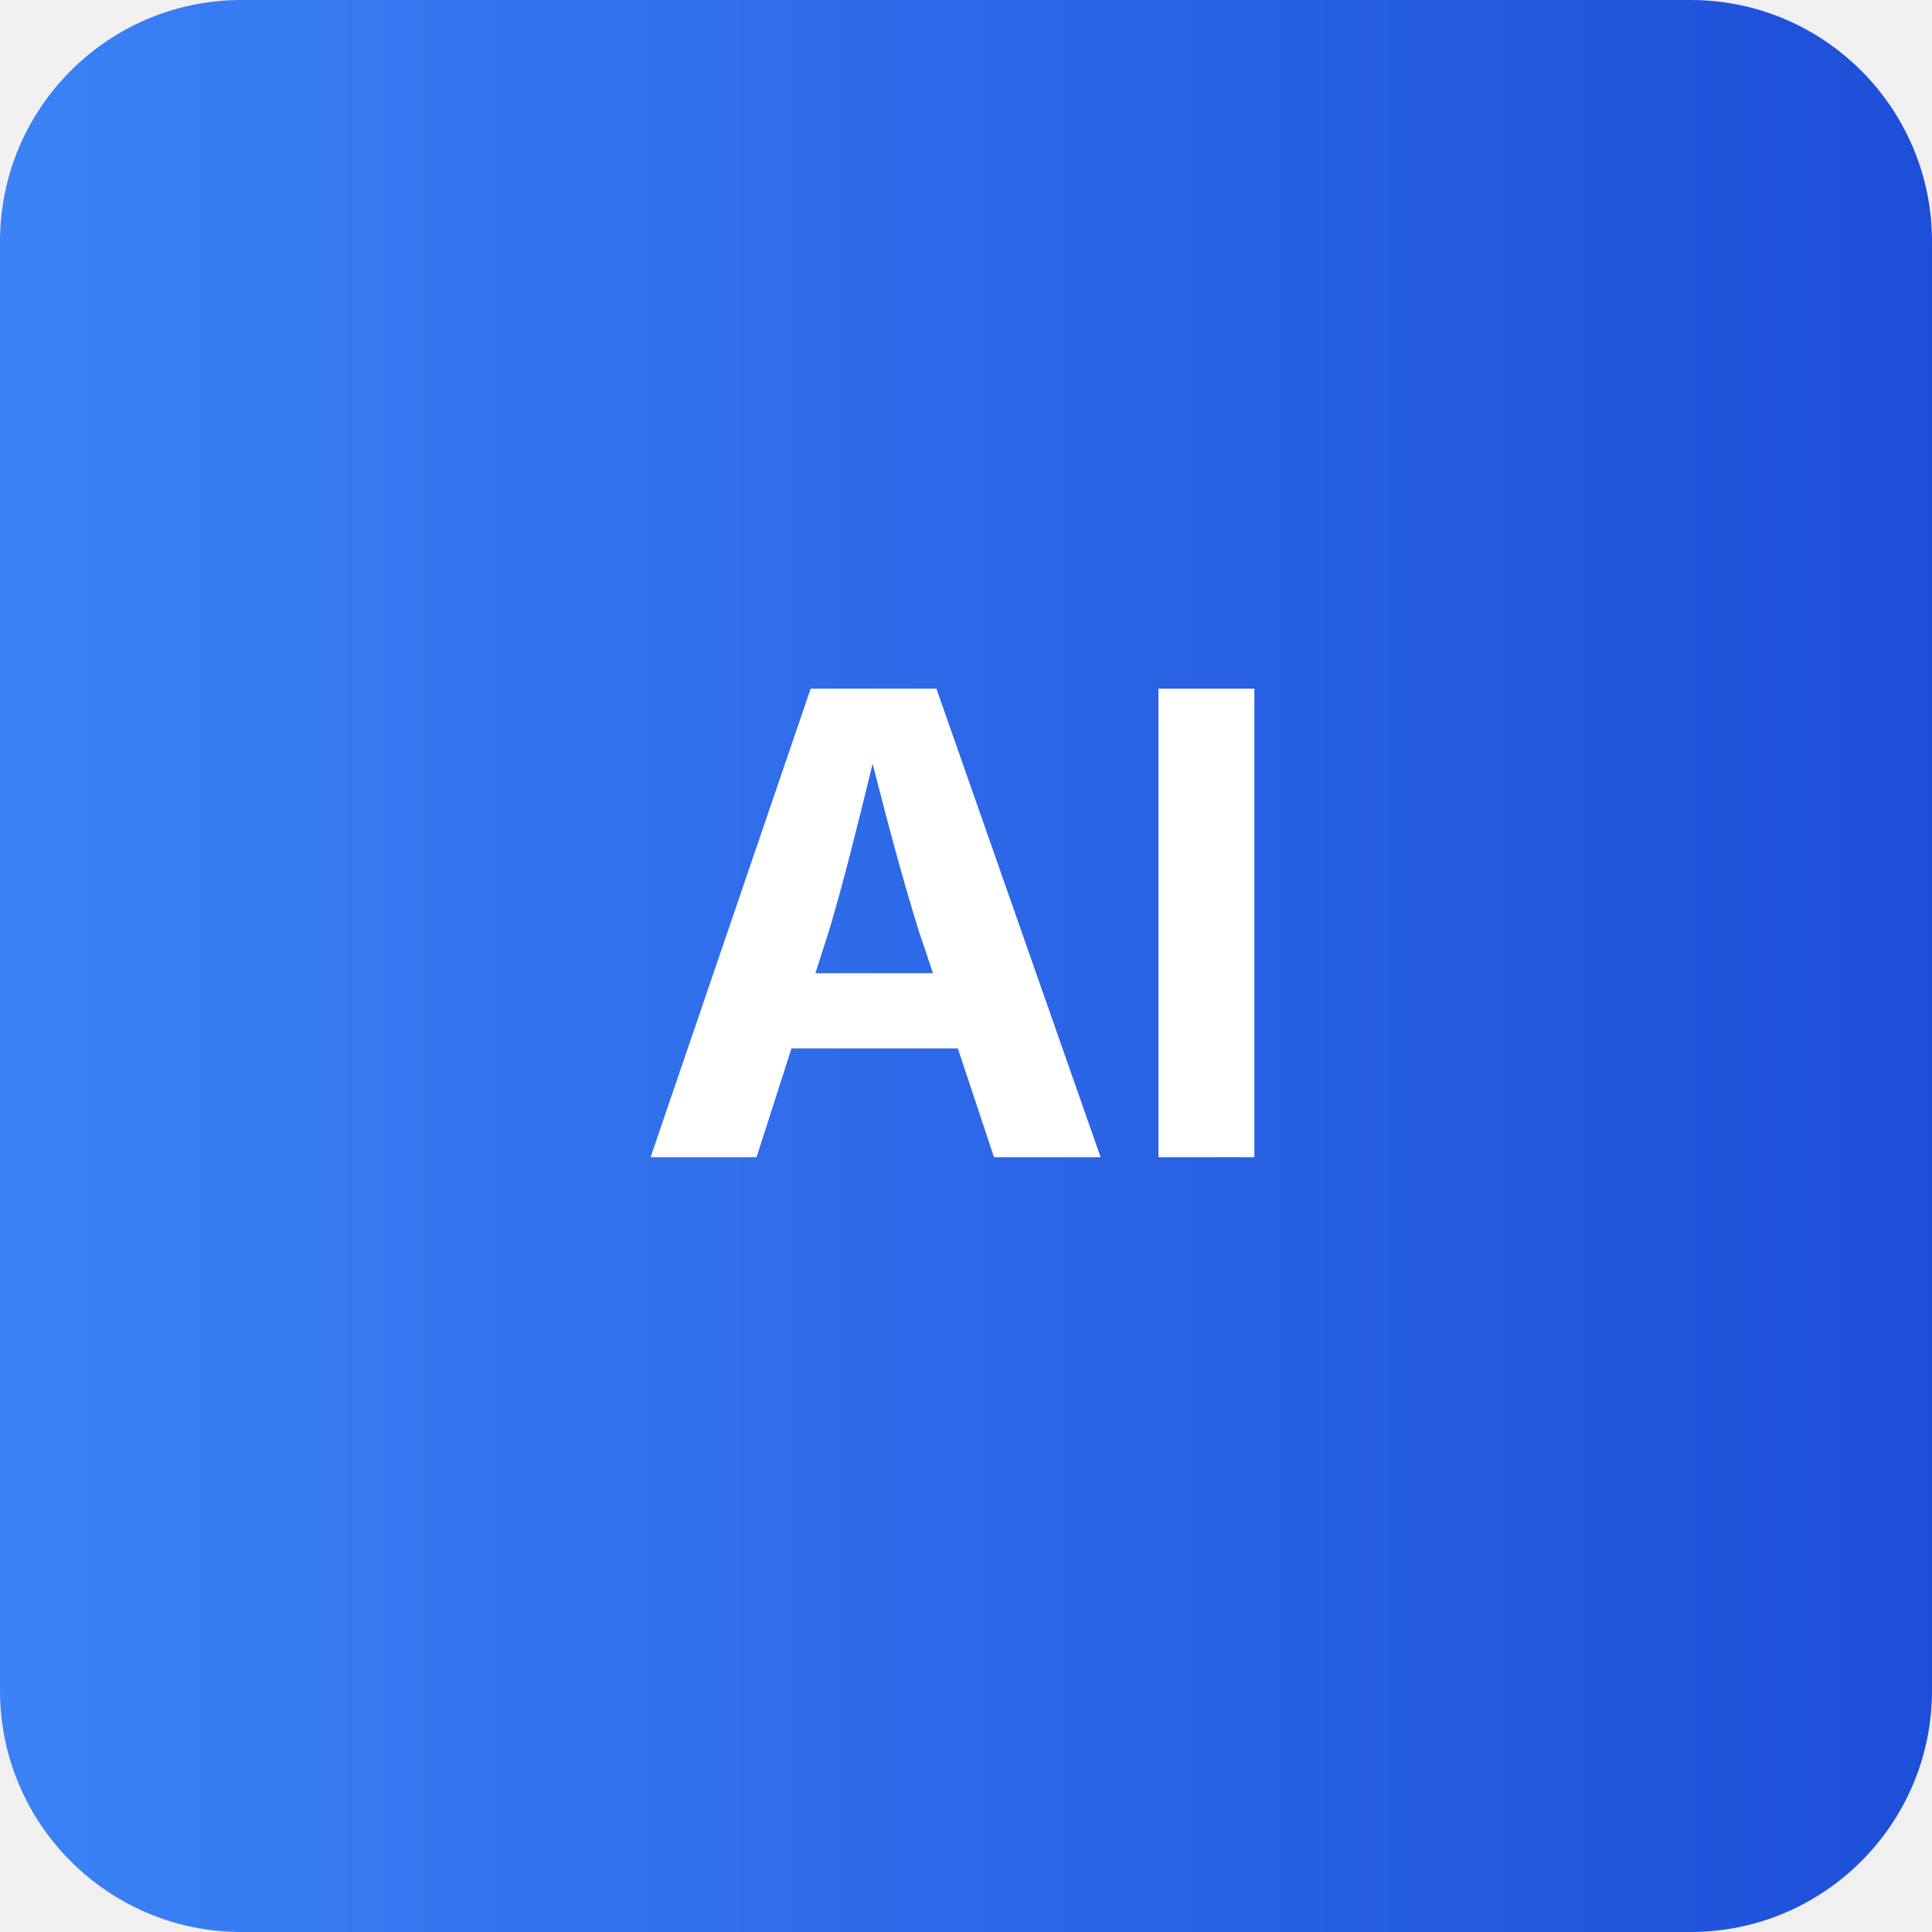
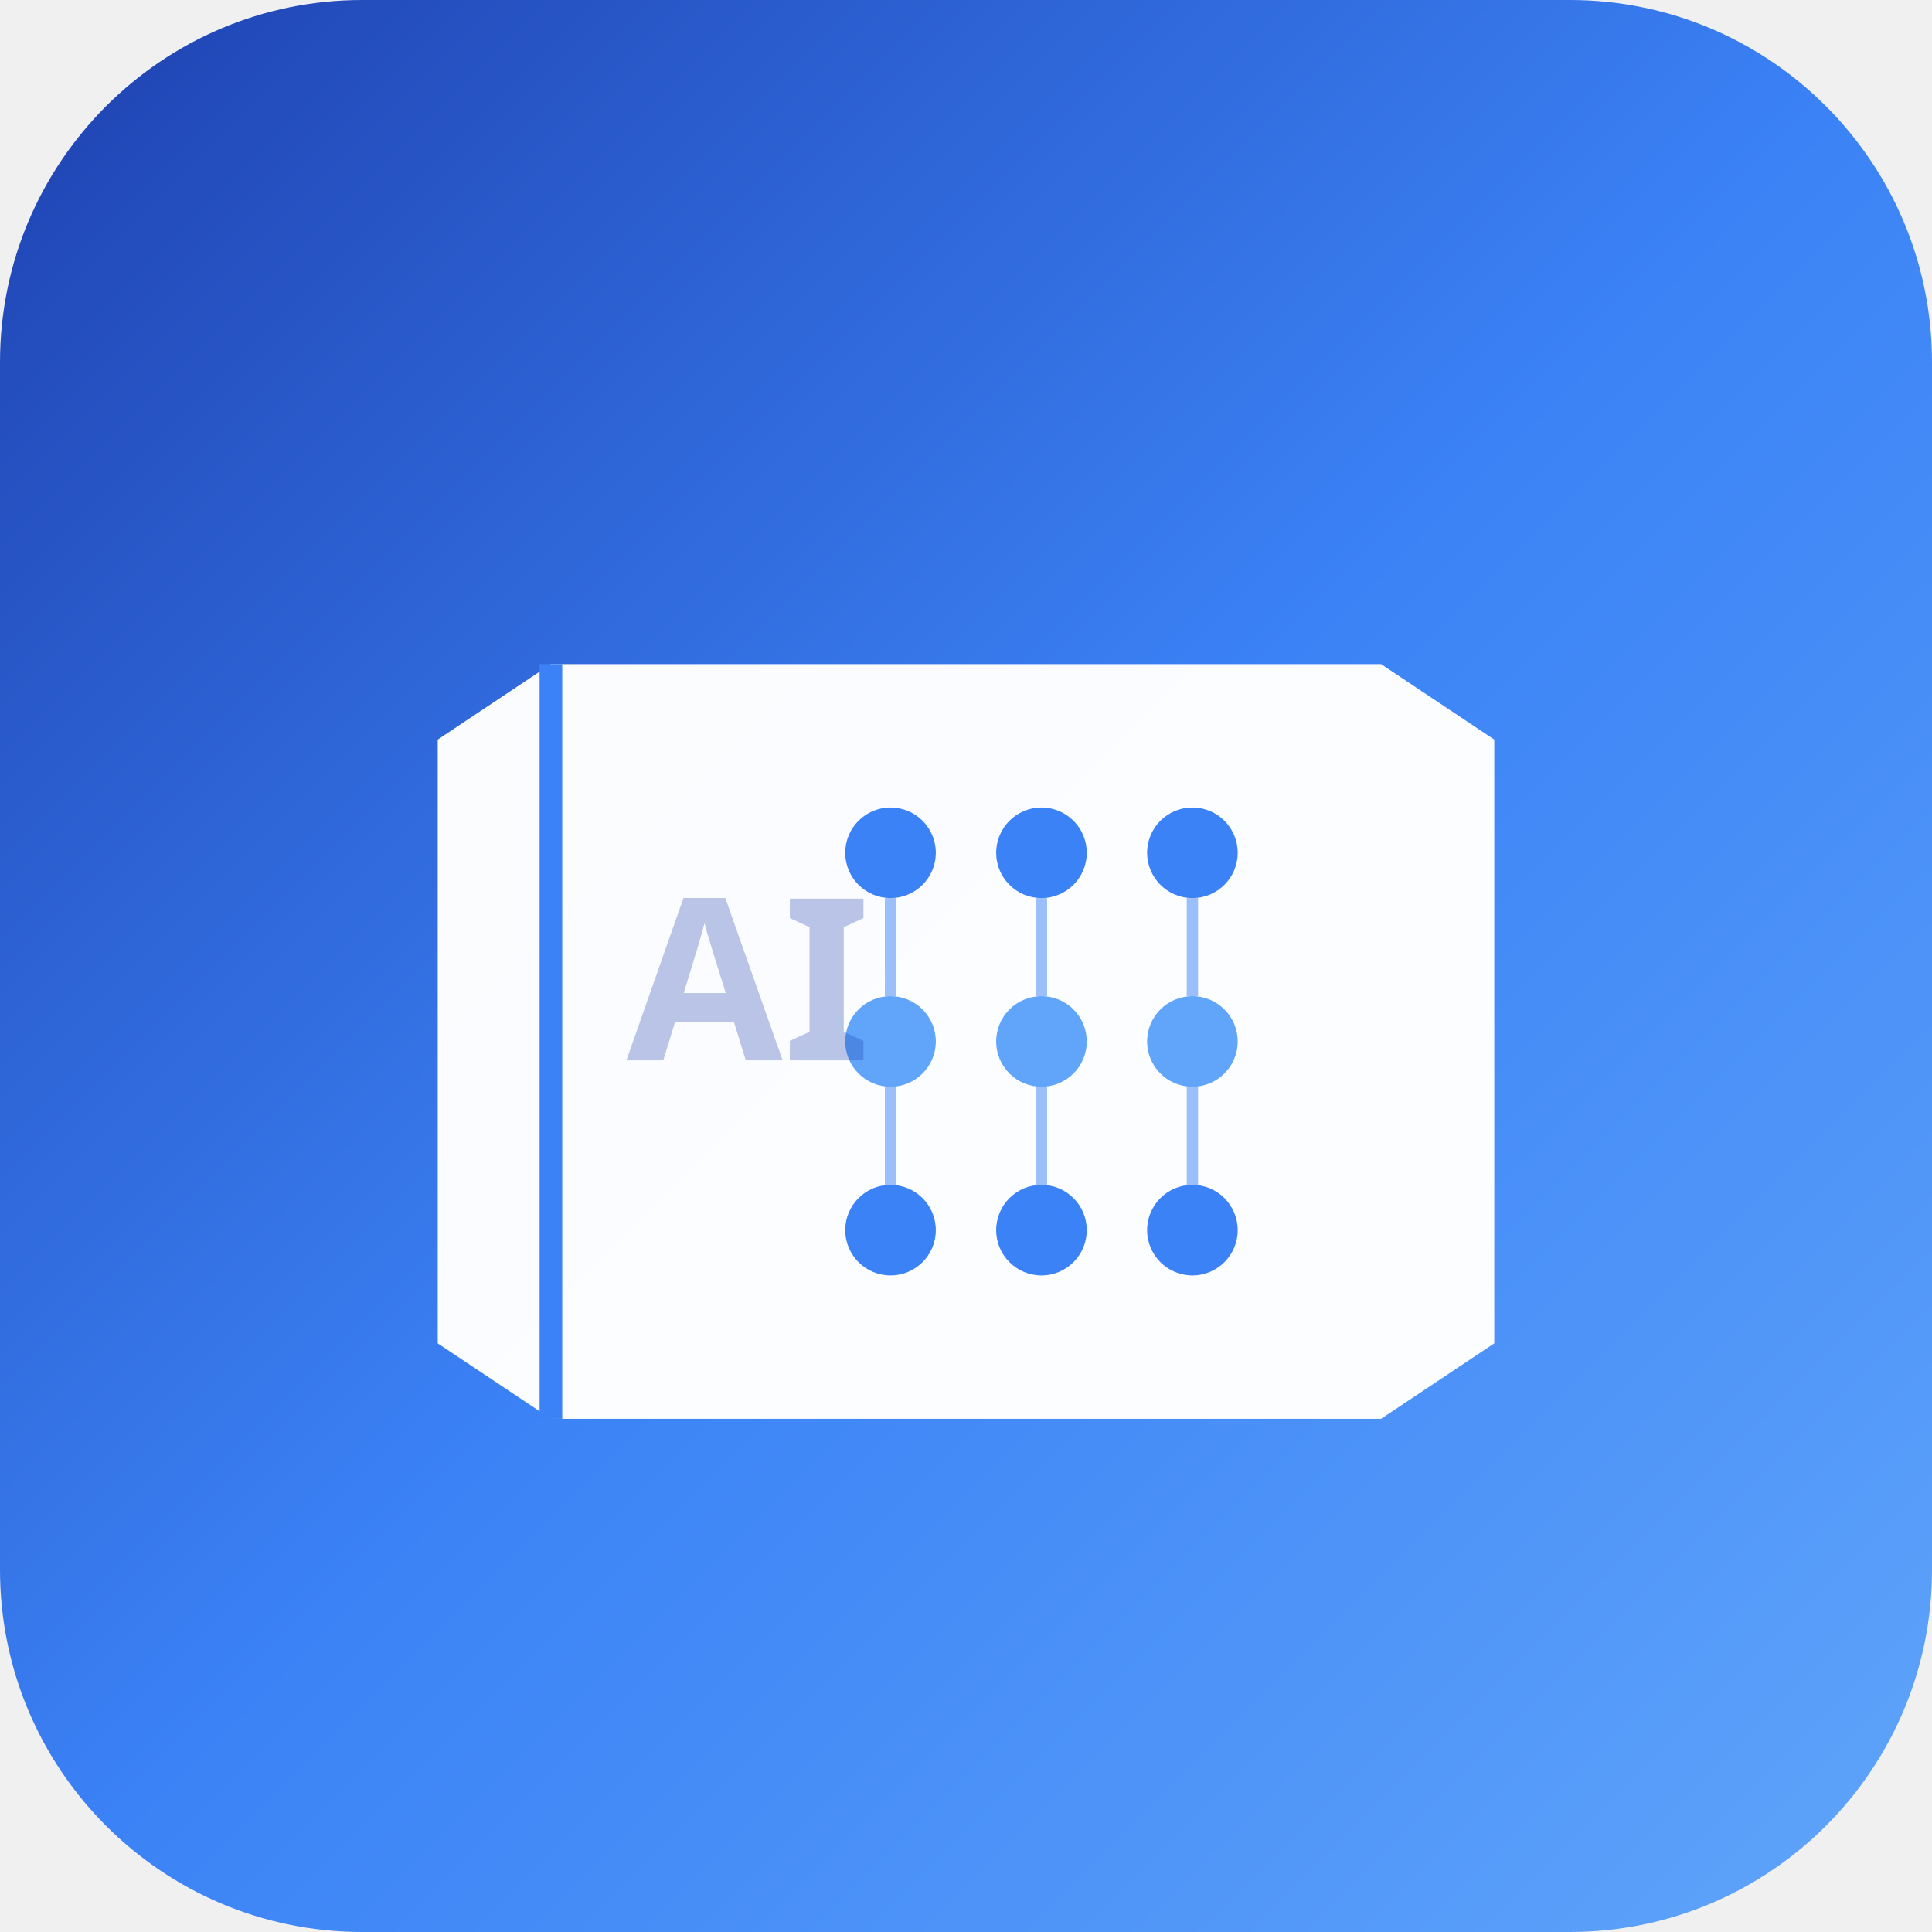
<svg xmlns="http://www.w3.org/2000/svg" width="192" height="192" viewBox="0 0 192 192" fill="none">
-   <rect width="192" height="192" rx="24" fill="url(#gradient)" />
-   <text x="96" y="115" text-anchor="middle" fill="white" font-family="system-ui, -apple-system, sans-serif" font-size="64" font-weight="bold">AI</text>
+   <rect width="192" height="192" rx="36" fill="url(#gradient)" />
+   <g transform="translate(96, 96) scale(0.375)">
+     <path d="M-140 -60 L-140 100 L-110 120 L110 120 L140 100 L140 -60 L110 -80 L-110 -80 Z" fill="white" opacity="0.98" />
+     <line x1="-110" y1="-80" x2="-110" y2="120" stroke="#3b82f6" stroke-width="6" />
+     <g transform="translate(20, 0)">
+       <circle cx="-40" cy="-30" r="12" fill="#3b82f6" />
+       <circle cx="0" cy="-30" r="12" fill="#3b82f6" />
+       <circle cx="40" cy="-30" r="12" fill="#3b82f6" />
+       <circle cx="-40" cy="20" r="12" fill="#60a5fa" />
+       <circle cx="0" cy="20" r="12" fill="#60a5fa" />
+       <circle cx="40" cy="20" r="12" fill="#60a5fa" />
+       <circle cx="-40" cy="70" r="12" fill="#3b82f6" />
+       <circle cx="0" cy="70" r="12" fill="#3b82f6" />
+       <circle cx="40" cy="70" r="12" fill="#3b82f6" />
+       <g stroke="#3b82f6" stroke-width="3" opacity="0.5">
+         <line x1="-40" y1="-18" x2="-40" y2="8" />
+         <line x1="0" y1="-18" x2="0" y2="8" />
+         <line x1="40" y1="-18" x2="40" y2="8" />
+         <line x1="-40" y1="32" x2="-40" y2="58" />
+         <line x1="0" y1="32" x2="0" y2="58" />
+         <line x1="40" y1="32" x2="40" y2="58" />
+       </g>
+     </g>
+     <text x="-90" y="25" font-family="system-ui, sans-serif" font-size="60" font-weight="800" fill="#1e40af" opacity="0.3">AI</text>
+   </g>
  <defs>
-     <linearGradient id="gradient" x1="0%" y1="0%" x2="100%" y2="0%">
-       <stop offset="0%" style="stop-color:#3b82f6" />
-       <stop offset="100%" style="stop-color:#1d4ed8" />
+     <linearGradient id="gradient" x1="0%" y1="0%" x2="100%" y2="100%">
+       <stop offset="0%" style="stop-color:#1e40af" />
+       <stop offset="50%" style="stop-color:#3b82f6" />
+       <stop offset="100%" style="stop-color:#60a5fa" />
    </linearGradient>
  </defs>
</svg>
